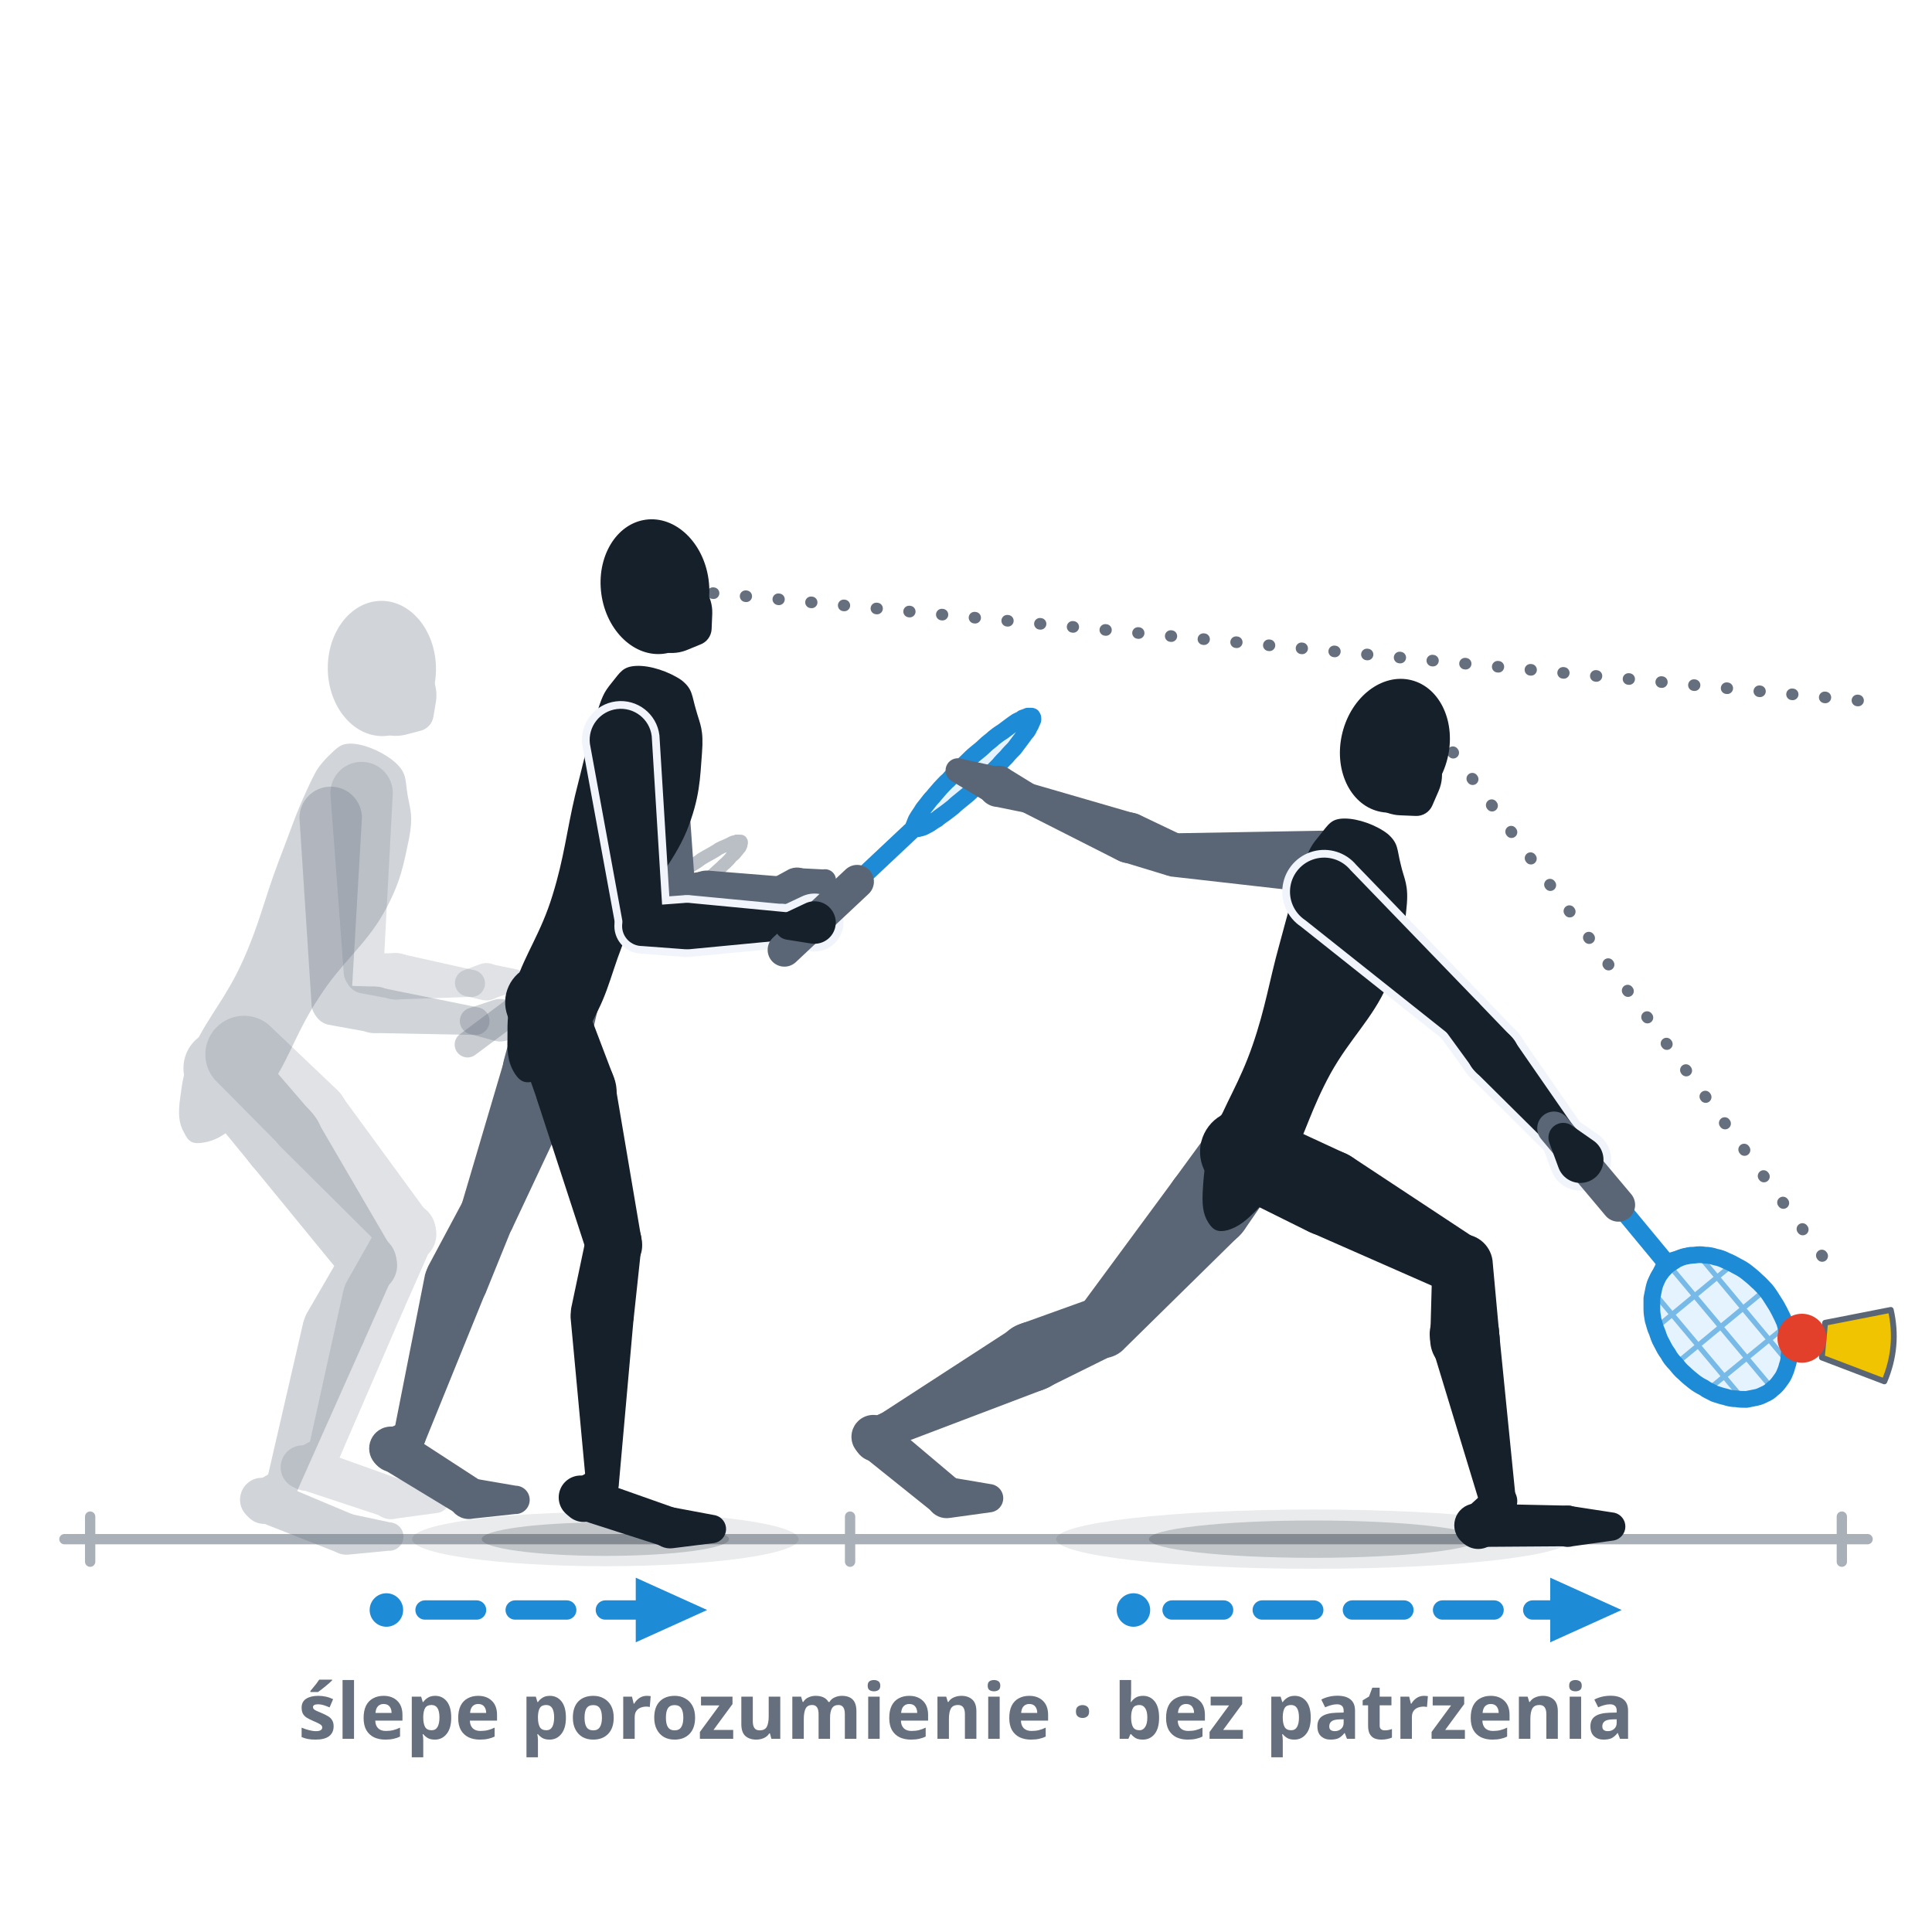
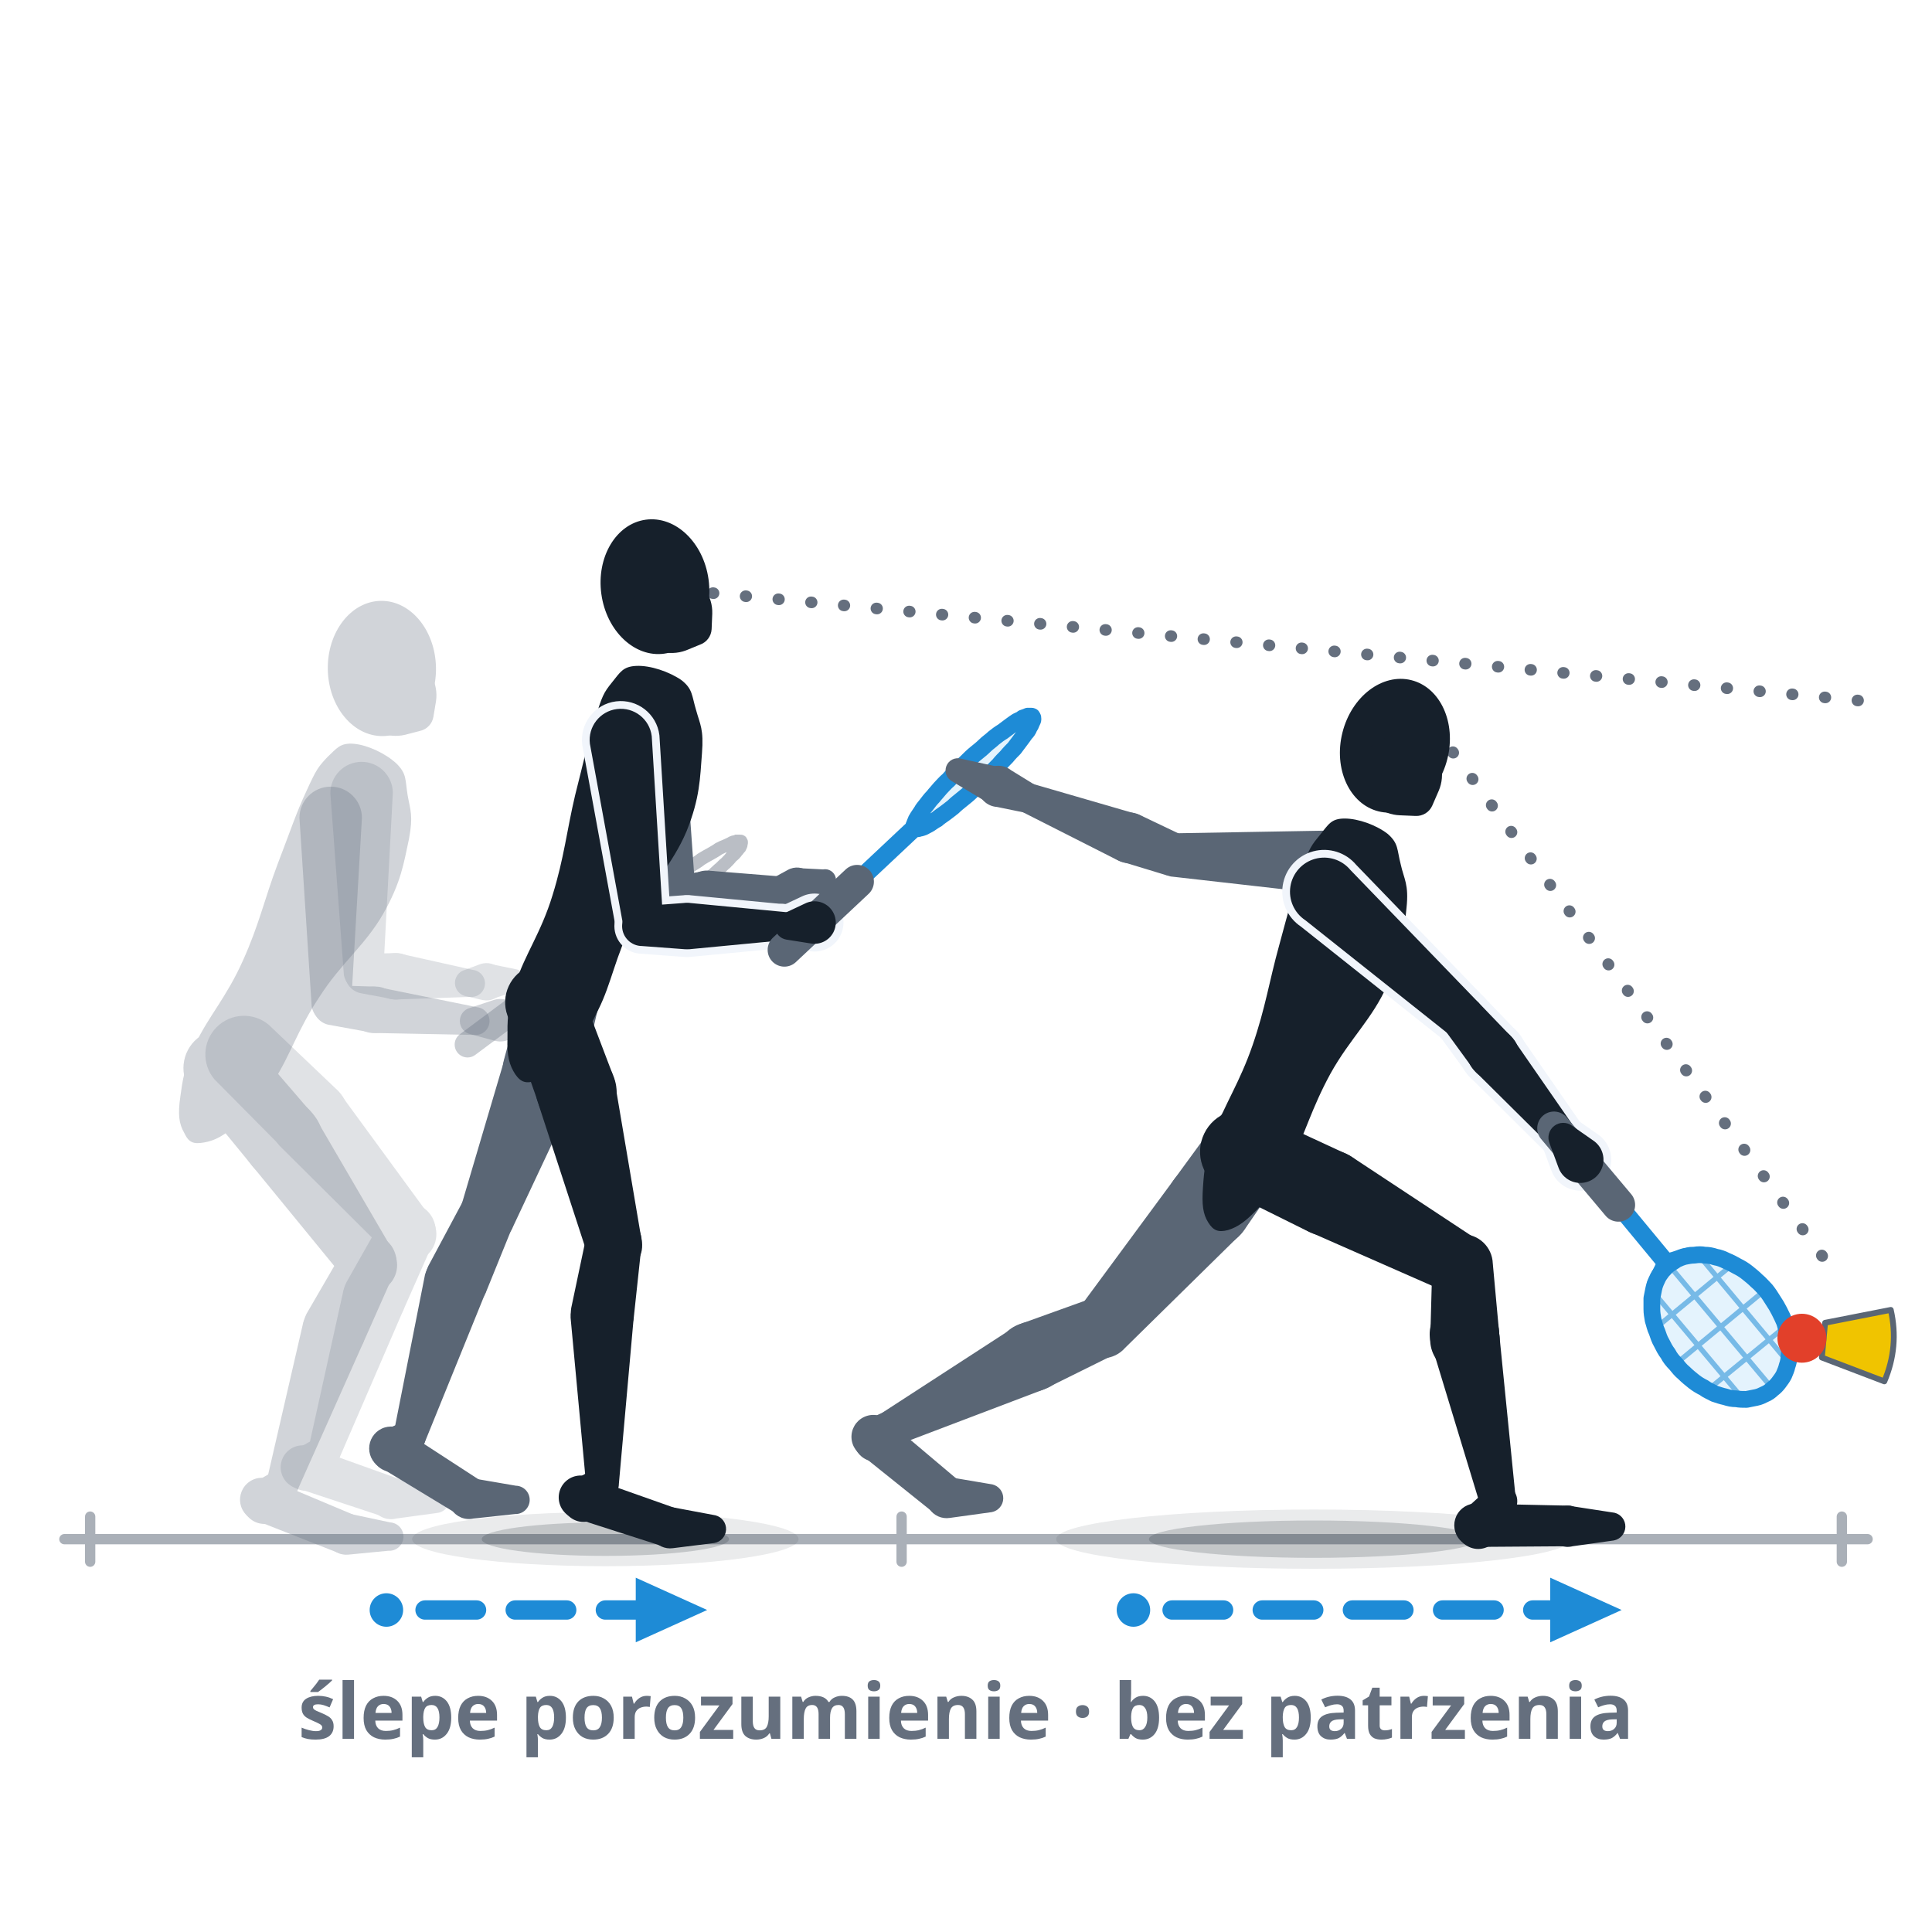
<svg xmlns="http://www.w3.org/2000/svg" viewBox="0 0 300 300" role="img" data-quelle="figuren" aria-label="Ślepe porozumienie: dwaj partnerzy deblowi jeden za drugim, obaj patrzą przed siebie na speedera. Gracz atakujący rusza do krótkiej piłki, a w tej samej chwili gracz tylny wchodzi w zwolnione miejsce, bez patrzenia.">
  <style>
    .s-k{fill:var(--tinte,#16202b)}
    .s-f{fill:var(--tinte-2,#5a6675)}
    .s-gk{fill:var(--tinte-3,#656f7e);opacity:.3}
    .s-gf{fill:var(--tinte-3,#656f7e);opacity:.2}
    .s-x{fill:var(--flaeche-2,#f1f5fb);stroke:var(--flaeche-2,#f1f5fb);stroke-width:2.4;stroke-linejoin:round}
    .s-rf{fill:var(--primaer,#38a4f1);opacity:.14}
    .s-rs{fill:none;stroke:var(--primaer-dunkel,#1e8bd6);stroke-width:.8;opacity:.55}
    .s-rr{fill:none;stroke:var(--primaer-dunkel,#1e8bd6);stroke-width:2.6;stroke-linejoin:round}
    .s-rh{fill:none;stroke:var(--primaer-dunkel,#1e8bd6);stroke-width:2.1;stroke-linecap:round;stroke-linejoin:round}
    .s-rsch{fill:none;stroke:var(--primaer-dunkel,#1e8bd6);stroke-width:2.8;stroke-linecap:round}
    .s-rg{fill:none;stroke:var(--tinte-2,#5a6675);stroke-width:5.2;stroke-linecap:round}
    .s-gr{fill:none;stroke:var(--tinte-3,#656f7e);stroke-width:2;opacity:.45}
    .s-gh{fill:none;stroke:var(--tinte-3,#656f7e);stroke-width:1.6;opacity:.45;stroke-linecap:round;stroke-linejoin:round}
    .s-gsch{fill:none;stroke:var(--tinte-3,#656f7e);stroke-width:2.2;opacity:.45;stroke-linecap:round}
    .s-gg{fill:none;stroke:var(--tinte-3,#656f7e);stroke-width:4;opacity:.35;stroke-linecap:round}
    .s-korb{fill:var(--speeder-korb,#f0c400);stroke:var(--tinte-2,#5a6675);stroke-width:.9;stroke-linejoin:round}
    .s-kappe{fill:var(--speeder-kappe,#e2402a)}
    .s-sch{fill:var(--schatten-boden,#16202b2e)}
    .s-schw{fill:var(--schatten-boden,#16202b2e);opacity:.5}
    .s-weg{fill:none;stroke:var(--primaer-dunkel,#1e8bd6);stroke-width:3;stroke-dasharray:8 6;stroke-linecap:round}
    .s-blick{fill:none;stroke:var(--tinte-3,#656f7e);stroke-width:1.8;stroke-dasharray:.1 5;stroke-linecap:round}
    .s-mk{fill:var(--primaer-dunkel,#1e8bd6)}
    .s-boden{fill:none;stroke:var(--tinte-3,#656f7e);stroke-width:1.6;opacity:.55;stroke-linecap:round}
    .st{fill:var(--tinte-3,#656f7e);font:600 12px/1 system-ui,sans-serif;text-anchor:middle}
  </style>
  <defs>
    <marker id="p053" viewBox="0 0 10 10" markerWidth="4.4" markerHeight="4.4" refX="5" refY="5" orient="auto">
      <path d="M1,1.2 L9.4,5 L1,8.8 Z" class="s-mk" />
    </marker>
  </defs>
-   <path class="s-boden" d="M10,239L290,239M14,235.5L14,242.5M132,235.5L132,242.5M286,235.5L286,242.5" />
+   <path class="s-boden" d="M10,239L290,239M14,235.5L14,242.5M140,235.5L140,242.5M286,235.5L286,242.5" />
  <ellipse class="s-schw" cx="94" cy="239" rx="30" ry="4.2" />
  <ellipse class="s-sch" cx="94" cy="239" rx="19.2" ry="2.6" />
  <ellipse class="s-schw" cx="204" cy="239" rx="40" ry="4.6" />
  <ellipse class="s-sch" cx="204" cy="239" rx="25.6" ry="2.9" />
  <g class="s-gf">
    <path d="M33.3,167.6L43.4,177.8A6.2,6.2 0 1 0 52.1,169L41.7,159.1A6,6 0 0 0 33.3,167.6Z" />
    <path d="M43.4,177.9L60.1,194.5A4.3,4.3 0 0 0 66.7,188.8L52.8,169.8A6.2,6.2 0 1 0 43.4,177.9Z" />
    <path d="M59.4,189.2L53.8,199.1A4.9,4.9 0 1 0 62.6,203.5L67.2,193.1A4.3,4.3 0 0 0 59.4,189.2Z" />
    <path d="M53.3,200.5L47.9,224.9A2.5,2.5 0 0 0 52.7,226.4L62.6,203.5A4.9,4.9 0 1 0 53.3,200.5Z" />
    <path d="M49.1,223.3L45.9,225.1A3.4,3.4 0 1 0 50.4,229.9L52.4,226.9A2.5,2.5 0 0 0 49.1,223.3Z" />
    <path d="M46.5,231.2L60.1,235.7A3.2,3.2 0 0 0 62.1,229.7L48.7,224.9A3.4,3.4 0 1 0 46.5,231.2Z" />
    <path d="M61.5,235.8L68.1,234.9A2.2,2.2 0 0 0 68.1,230.6L61.5,229.6A3.2,3.2 0 1 0 61.5,235.8Z" />
  </g>
  <g class="s-gf">
    <path d="M51.3,123.2L53.4,151.4A3.1,3.1 0 0 0 59.5,151.3L61,123.1A4.8,4.8 0 1 0 51.3,123.2Z" />
    <path d="M55.9,154.2L60.7,155.1A3.6,3.6 0 1 0 61.4,148L56.4,148.1A3.1,3.1 0 0 0 55.9,154.2Z" />
    <path d="M61.5,155.2L73,154.8A2.1,2.1 0 0 0 73.4,150.6L62.2,148.1A3.6,3.6 0 1 0 61.5,155.2Z" />
  </g>
  <g class="s-gf">
    <path d="M72.4,154.7L75,155.3A2.9,2.9 0 1 0 74.6,149.7L72.2,150.6A2.1,2.1 0 0 0 72.4,154.7Z" />
    <path d="M76.5,155.1L80.4,153.8A1.7,1.7 0 0 0 80.1,150.5L76.2,149.7A2.8,2.8 0 1 0 76.5,155.1Z" />
  </g>
  <g class="s-gk">
    <path d="M61.6,118.6C63.2,120.2 62.9,121.1 63.3,123.5C63.7,125.8 64.2,126.6 63.5,130.3C62.7,134 62.3,137 59.5,141.9C56.7,146.8 52.9,149.6 49.6,154.8C46.2,159.9 45.1,163.8 42.6,167.7C40.1,171.6 39.1,172.5 36.9,174.5C34.7,176.4 33.4,177.1 31.7,177.4C30,177.7 29.3,177.4 28.6,175.9C27.8,174.5 27.6,173.1 28,170.3C28.4,167.5 28.5,166.2 30.4,162C32.4,157.8 35.2,154.8 37.7,149.2C40.2,143.7 41.1,139.5 43.1,134.2C45.1,129 46,126.2 47.6,122.8C49.1,119.5 49.4,119.1 50.8,117.6C52.3,116.2 52.8,115.3 55,115.5C57.1,115.7 59.9,117 61.6,118.6Z" />
    <path d="M29.8,169.6L38.9,180.7A6.2,6.2 0 1 0 48.3,172.7L39,161.9A6,6 0 0 0 29.8,169.6Z" />
    <path d="M38.9,180.7L53.8,198.9A4.3,4.3 0 0 0 60.9,194L49,173.6A6.2,6.2 0 1 0 38.9,180.7Z" />
    <path d="M53.4,194L47.6,204A4.9,4.9 0 1 0 56.4,208.5L61.1,197.9A4.3,4.3 0 0 0 53.4,194Z" />
    <path d="M47.1,205.3L41.4,230A2.5,2.5 0 0 0 46.1,231.6L56.4,208.5A4.9,4.9 0 1 0 47.1,205.3Z" />
    <path d="M42.6,228.4L39.5,230.2A3.4,3.4 0 1 0 44,234.9L45.9,232A2.5,2.5 0 0 0 42.6,228.4Z" />
    <path d="M40,236.2L52.7,241.2A3.2,3.2 0 0 0 55.1,235.3L42.5,230A3.4,3.4 0 1 0 40,236.2Z" />
    <path d="M54.1,241.4L60.3,240.8A2.2,2.2 0 0 0 60.6,236.4L54.5,235.1A3.2,3.2 0 1 0 54.1,241.4Z" />
  </g>
  <g class="s-gk">
    <ellipse cx="59.3" cy="103.8" rx="8.4" ry="10.5" transform="rotate(-1 59.3 103.8)" />
    <path d="M62.9,114.1L65.2,113.5A2.7,2.7 0 0 0 67.3,111.3L67.7,108.9A6.3,6.3 0 1 0 62.9,114.1Z" />
  </g>
  <g class="s-gk">
    <path d="M46.5,127L48.4,156.3A3.1,3.1 0 0 0 54.5,156.3L56.2,127A4.8,4.8 0 1 0 46.5,127Z" />
    <path d="M50.9,159.1L57.5,160.3A3.6,3.6 0 1 0 58.3,153.2L51.6,153A3.1,3.1 0 0 0 50.9,159.1Z" />
    <path d="M58.1,160.4L73.6,160.7A2.1,2.1 0 0 0 74.1,156.4L58.8,153.3A3.6,3.6 0 1 0 58.1,160.4Z" />
  </g>
  <path class="s-gh" d="M95.8,145.9L94.2,146.2L95.2,144.6" />
  <path class="s-gsch" d="M85.1,152.9L94.2,146.2" />
  <path class="s-gr" d="M115.1,130.7C115.1,130.6 115,130.6 114.9,130.6C114.7,130.6 114.6,130.6 114.4,130.6C114.2,130.7 113.9,130.7 113.7,130.8C113.4,131 113.1,131.1 112.7,131.3C112.4,131.4 112,131.6 111.6,131.8C111.2,132.1 110.8,132.3 110.3,132.6C109.9,132.8 109.4,133.1 108.9,133.4C108.4,133.8 107.9,134.1 107.4,134.4C106.9,134.8 106.3,135.2 105.8,135.5C105.3,135.9 104.7,136.3 104.2,136.7C103.7,137.1 103.1,137.5 102.6,137.9C102.1,138.3 101.6,138.7 101.1,139.1C100.6,139.5 100.1,139.9 99.7,140.2C99.2,140.6 98.8,141 98.4,141.4C98,141.7 97.6,142.1 97.3,142.4C96.9,142.8 96.6,143.1 96.3,143.4C96.1,143.7 95.8,143.9 95.6,144.2C95.4,144.4 95.2,144.7 95.1,144.9C95,145 94.9,145.2 94.9,145.4C94.8,145.5 94.8,145.6 94.9,145.7C94.9,145.8 95,145.8 95.1,145.8C95.2,145.9 95.4,145.8 95.6,145.8C95.8,145.8 96,145.7 96.3,145.6C96.6,145.5 96.9,145.3 97.2,145.2C97.6,145 98,144.8 98.4,144.6C98.8,144.4 99.2,144.1 99.7,143.8C100.1,143.6 100.6,143.3 101.1,143C101.6,142.7 102.1,142.3 102.6,142C103.1,141.6 103.6,141.3 104.2,140.9C104.7,140.5 105.2,140.1 105.8,139.7C106.3,139.3 106.8,138.9 107.3,138.5C107.8,138.1 108.4,137.7 108.8,137.3C109.3,136.9 109.8,136.6 110.3,136.2C110.7,135.8 111.2,135.4 111.6,135C112,134.7 112.3,134.3 112.7,134C113,133.7 113.4,133.3 113.6,133C113.9,132.8 114.2,132.5 114.4,132.2C114.6,132 114.7,131.8 114.9,131.6C115,131.4 115.1,131.2 115.1,131.1C115.1,130.9 115.2,130.8 115.1,130.7Z" />
  <path class="s-gg" d="M72.6,162.2L85.1,152.9" />
  <g class="s-gk">
    <path d="M73.1,160.6L76.8,161.6A3.3,3.3 0 1 0 76.6,155.3L73,156.5A2.1,2.1 0 0 0 73.1,160.6Z" />
  </g>
  <path class="s-blick" d="M110.7,92.1 L292,109.1" />
  <path class="s-blick" d="M225.6,116.8 L285.2,198.1" />
  <circle class="s-mk" cx="60" cy="250" r="2.6" />
  <path class="s-weg" d="M66,250 L104,250" marker-end="url(#p053)" />
  <circle class="s-mk" cx="176" cy="250" r="2.6" />
  <path class="s-weg" d="M182,250 L246,250" marker-end="url(#p053)" />
  <g class="s-f">
    <path d="M81.7,151.8L78.3,164.4A6.2,6.2 0 1 0 90.3,167.5L93.3,154.7A6,6 0 0 0 81.7,151.8Z" />
    <path d="M78.4,164.3L71.6,187.3A4.3,4.3 0 0 0 79.7,190.4L89.9,168.7A6.2,6.2 0 1 0 78.4,164.3Z" />
    <path d="M71.9,186.5L66.5,196.6A4.9,4.9 0 1 0 75.4,200.8L79.7,190.2A4.3,4.3 0 0 0 71.9,186.5Z" />
    <path d="M66,197.9L61.1,222.7A2.5,2.5 0 0 0 65.9,224.1L75.4,200.7A4.9,4.9 0 1 0 66,197.9Z" />
    <path d="M62.6,220.8L59.8,222A3.4,3.4 0 1 0 63.8,227.1L65.6,224.6A2.5,2.5 0 0 0 62.6,220.8Z" />
    <path d="M59.3,228L71.5,235.4A3.2,3.2 0 0 0 74.9,230.1L62.9,222.3A3.4,3.4 0 1 0 59.3,228Z" />
    <path d="M73.5,235.8L80,235.1A2.2,2.2 0 0 0 80.1,230.7L73.7,229.6A3.2,3.2 0 1 0 73.5,235.8Z" />
  </g>
  <g class="s-f">
    <path d="M96.4,111.8L101.9,139.6A3.1,3.1 0 0 0 108,138.8L106,110.5A4.8,4.8 0 1 0 96.4,111.8Z" />
    <path d="M104.8,142.1L109.6,142.4A3.6,3.6 0 1 0 109.3,135.3L104.5,136A3.1,3.1 0 0 0 104.8,142.1Z" />
    <path d="M110.5,142.3L121.5,140.3A2.1,2.1 0 0 0 121.3,136.1L110.1,135.2A3.6,3.6 0 1 0 110.5,142.3Z" />
  </g>
  <g class="s-f">
    <path d="M121,140.3L123.5,140.5A2.9,2.9 0 1 0 122.3,135.1L120.1,136.3A2.1,2.1 0 0 0 121,140.3Z" />
    <path d="M125,140.1L128.6,138.3A1.7,1.7 0 0 0 127.8,135L123.9,134.8A2.8,2.8 0 1 0 125,140.1Z" />
  </g>
  <g class="s-k">
    <path d="M105.8,105.6C107.6,107 107.4,108 108.1,110.3C108.7,112.5 109.3,113.2 109,117C108.7,120.8 108.7,123.9 106.6,129.1C104.4,134.3 101,137.5 98.3,143.1C95.5,148.6 95,152.6 92.9,156.8C90.9,161 90,162 88.1,164.2C86.2,166.4 84.9,167.3 83.3,167.8C81.7,168.3 80.9,168.1 80,166.8C79.1,165.4 78.7,164 78.8,161.2C78.8,158.4 78.7,157.1 80.1,152.6C81.5,148.2 84,144.9 85.8,139C87.6,133.2 88,129 89.3,123.5C90.7,118 91.3,115.1 92.4,111.6C93.5,108.1 93.7,107.6 95,106C96.3,104.4 96.7,103.5 98.8,103.4C101,103.3 103.9,104.3 105.8,105.6Z" />
    <path d="M78.8,157.7L83.6,171.3A6.2,6.2 0 1 0 95.2,167L90.1,153.6A6,6 0 0 0 78.8,157.7Z" />
    <path d="M83.5,171.1L91.1,194.4A4.3,4.3 0 0 0 99.6,192.4L95.5,168.2A6.2,6.2 0 1 0 83.5,171.1Z" />
    <path d="M91,192.2L88.7,203.1A4.9,4.9 0 1 0 98.4,204.7L99.6,193.5A4.3,4.3 0 0 0 91,192.2Z" />
    <path d="M88.6,204.6L91,230.4A2.5,2.5 0 0 0 96.1,230.4L98.4,204.6A4.9,4.9 0 1 0 88.6,204.6Z" />
    <path d="M92.3,228L89.1,229.9A3.4,3.4 0 1 0 93.6,234.6L95.6,231.5A2.5,2.5 0 0 0 92.3,228Z" />
    <path d="M89.8,235.9L103.2,240.2A3.2,3.2 0 0 0 105.2,234.3L91.9,229.6A3.4,3.4 0 1 0 89.8,235.9Z" />
    <path d="M104.5,240.4L110.9,239.6A2.2,2.2 0 0 0 111.1,235.3L104.7,234.1A3.2,3.2 0 1 0 104.5,240.4Z" />
  </g>
  <g class="s-k">
    <ellipse cx="101.7" cy="91.1" rx="8.4" ry="10.5" transform="rotate(-7.9 101.7 91.1)" />
    <path d="M106.5,101L108.7,100.1A2.7,2.7 0 0 0 110.5,97.7L110.6,95.3A6.3,6.3 0 1 0 106.5,101Z" />
  </g>
  <g class="s-x">
    <path d="M91.6,115.5L96.9,144.4A3.1,3.1 0 0 0 103,143.6L101.2,114.3A4.8,4.8 0 1 0 91.6,115.5Z" />
    <path d="M99.7,146.9L106.4,147.4A3.6,3.6 0 1 0 106.4,140.2L99.7,140.7A3.1,3.1 0 0 0 99.7,146.9Z" />
    <path d="M107,147.4L122.7,145.9A2.1,2.1 0 0 0 122.7,141.7L107,140.2A3.6,3.6 0 1 0 107,147.4Z" />
    <path d="M122.1,145.9L125.9,146.5A3.3,3.3 0 1 0 125,140.3L121.6,141.9A2.1,2.1 0 0 0 122.1,145.9Z" />
  </g>
  <g class="s-k">
    <path d="M91.6,115.5L96.9,144.4A3.1,3.1 0 0 0 103,143.6L101.2,114.3A4.8,4.8 0 1 0 91.6,115.5Z" />
    <path d="M99.7,146.9L106.4,147.4A3.6,3.6 0 1 0 106.4,140.2L99.7,140.7A3.1,3.1 0 0 0 99.7,146.9Z" />
    <path d="M107,147.4L122.7,145.9A2.1,2.1 0 0 0 122.7,141.7L107,140.2A3.6,3.6 0 1 0 107,147.4Z" />
  </g>
  <path class="s-rf" d="M160.3,111.3C160.3,111.2 160.2,111.2 160.1,111.2C159.9,111.2 159.8,111.2 159.6,111.2C159.4,111.3 159.1,111.4 158.8,111.5C158.6,111.7 158.3,111.8 157.9,112C157.6,112.2 157.3,112.4 156.9,112.7C156.5,113 156.1,113.3 155.7,113.6C155.2,113.9 154.8,114.2 154.3,114.6C153.9,115 153.4,115.3 152.9,115.8C152.5,116.2 152,116.6 151.5,117C151,117.4 150.5,117.9 150.1,118.3C149.6,118.8 149.1,119.2 148.6,119.7C148.2,120.2 147.7,120.6 147.3,121.1C146.8,121.5 146.4,122 146,122.4C145.6,122.9 145.2,123.3 144.9,123.7C144.5,124.1 144.2,124.5 143.9,124.9C143.6,125.3 143.3,125.6 143.1,126C142.9,126.3 142.7,126.6 142.5,126.9C142.3,127.2 142.2,127.4 142.1,127.7C142,127.9 142,128.1 141.9,128.2C141.9,128.4 141.9,128.5 142,128.6C142.1,128.7 142.2,128.7 142.3,128.7C142.4,128.7 142.6,128.7 142.8,128.6C143,128.6 143.2,128.5 143.5,128.4C143.8,128.2 144.1,128.1 144.4,127.9C144.7,127.7 145.1,127.4 145.5,127.2C145.8,126.9 146.3,126.6 146.7,126.3C147.1,126 147.5,125.7 148,125.3C148.4,124.9 148.9,124.5 149.4,124.1C149.9,123.7 150.4,123.3 150.8,122.9C151.3,122.4 151.8,122 152.3,121.5C152.8,121.1 153.2,120.6 153.7,120.2C154.2,119.7 154.6,119.3 155.1,118.8C155.5,118.3 155.9,117.9 156.3,117.5C156.7,117 157.1,116.6 157.5,116.2C157.8,115.8 158.1,115.4 158.4,115C158.7,114.6 159,114.2 159.2,113.9C159.5,113.6 159.7,113.3 159.8,113C160,112.7 160.1,112.5 160.2,112.2C160.3,112 160.4,111.8 160.4,111.7C160.4,111.5 160.4,111.4 160.3,111.3Z" />
  <path class="s-rh" d="M143,128.7L141.4,129.1L142.1,127.4" />
  <path class="s-rsch" d="M133.1,136.9L141.4,129.1" />
  <path class="s-rr" d="M160.3,111.3C160.3,111.2 160.2,111.2 160.1,111.2C159.9,111.2 159.8,111.2 159.6,111.2C159.4,111.3 159.1,111.4 158.8,111.5C158.6,111.7 158.3,111.8 157.9,112C157.6,112.2 157.3,112.4 156.9,112.7C156.5,113 156.1,113.3 155.7,113.6C155.2,113.9 154.8,114.2 154.3,114.6C153.9,115 153.4,115.3 152.9,115.8C152.5,116.2 152,116.6 151.5,117C151,117.4 150.5,117.9 150.1,118.3C149.6,118.8 149.1,119.2 148.6,119.7C148.2,120.2 147.7,120.6 147.3,121.1C146.8,121.5 146.4,122 146,122.4C145.6,122.9 145.2,123.3 144.9,123.7C144.5,124.1 144.2,124.5 143.9,124.9C143.6,125.3 143.3,125.6 143.1,126C142.9,126.3 142.7,126.6 142.5,126.9C142.3,127.2 142.2,127.4 142.1,127.7C142,127.9 142,128.1 141.9,128.2C141.9,128.4 141.9,128.5 142,128.6C142.1,128.7 142.2,128.7 142.3,128.7C142.4,128.7 142.6,128.7 142.8,128.6C143,128.6 143.2,128.5 143.5,128.4C143.8,128.2 144.1,128.1 144.4,127.9C144.7,127.7 145.1,127.4 145.5,127.2C145.8,126.9 146.3,126.6 146.7,126.3C147.1,126 147.5,125.7 148,125.3C148.4,124.9 148.9,124.5 149.4,124.1C149.9,123.7 150.4,123.3 150.8,122.9C151.3,122.4 151.8,122 152.3,121.5C152.8,121.1 153.2,120.6 153.7,120.2C154.2,119.7 154.6,119.3 155.1,118.8C155.5,118.3 155.9,117.9 156.3,117.5C156.7,117 157.1,116.6 157.5,116.2C157.8,115.8 158.1,115.4 158.4,115C158.7,114.6 159,114.2 159.2,113.9C159.5,113.6 159.7,113.3 159.8,113C160,112.7 160.1,112.5 160.2,112.2C160.3,112 160.4,111.8 160.4,111.7C160.4,111.5 160.4,111.4 160.3,111.3Z" />
  <path class="s-rg" d="M121.8,147.5L133.1,136.9" />
  <g class="s-k">
    <path d="M122.1,145.9L125.9,146.5A3.3,3.3 0 1 0 125,140.3L121.6,141.9A2.1,2.1 0 0 0 122.1,145.9Z" />
  </g>
  <g class="s-f">
    <path d="M189.8,172.9L182.2,183.3A6.7,6.7 0 1 0 193.2,191L200.5,180.4A6.5,6.5 0 0 0 189.8,172.9Z" />
    <path d="M182.2,183.3L167.6,203.1A4.7,4.7 0 0 0 174.7,209.3L192.3,192A6.7,6.7 0 1 0 182.2,183.3Z" />
    <path d="M169.8,201.5L158.4,205.6A5.4,5.4 0 1 0 162.6,215.5L173.5,210.1A4.7,4.7 0 0 0 169.8,201.5Z" />
    <path d="M157.3,206.2L136.8,219.5A2.7,2.7 0 0 0 139.3,224.4L162.2,215.7A5.4,5.4 0 1 0 157.3,206.2Z" />
    <path d="M137.2,219.3L134.7,220.4A3.4,3.4 0 1 0 138.6,225.7L140.4,223.6A2.7,2.7 0 0 0 137.2,219.3Z" />
    <path d="M134,226.1L145.1,235A3.2,3.2 0 0 0 149.1,230.1L138.2,220.9A3.4,3.4 0 1 0 134,226.1Z" />
    <path d="M147.5,235.7L154,234.8A2.2,2.2 0 0 0 154.1,230.5L147.6,229.4A3.2,3.2 0 1 0 147.5,235.7Z" />
  </g>
  <g class="s-f">
    <path d="M210.5,128.9L182.1,129.4A3.4,3.4 0 0 0 181.8,136.1L210,139.3A5.3,5.3 0 1 0 210.5,128.9Z" />
    <path d="M183.6,129.7L177.1,126.6A3.9,3.9 0 1 0 174.2,133.8L181.1,135.9A3.4,3.4 0 0 0 183.6,129.7Z" />
    <path d="M176.5,126.4L160.3,121.7A2.3,2.3 0 0 0 158.6,126L173.6,133.6A3.9,3.9 0 1 0 176.5,126.4Z" />
  </g>
  <g class="s-f">
    <path d="M160.9,122L157,119.6A3.2,3.2 0 1 0 154.8,125.3L159.2,126.2A2.3,2.3 0 0 0 160.9,122Z" />
    <path d="M156,119.3L149.2,117.8A1.9,1.9 0 0 0 147.8,121.3L153.8,124.9A3,3 0 1 0 156,119.3Z" />
  </g>
  <g class="s-k">
    <path d="M215.5,129.5C217.2,131 216.9,131.9 217.5,134.2C218,136.5 218.8,137.3 218.4,141C218,144.8 217.8,147.9 215.4,153C213.1,158.2 209.6,161.3 206.6,166.7C203.6,172.2 202.7,176 200.5,180.2C198.3,184.3 197.4,185.3 195.5,187.5C193.5,189.6 192.3,190.5 190.7,191C189.2,191.4 188.4,191.1 187.6,189.8C186.8,188.5 186.6,187.1 186.8,184.3C187,181.5 187.1,180.2 188.6,175.8C190.2,171.4 192.5,168.1 194.5,162.3C196.5,156.5 197.1,152.3 198.6,146.9C200.1,141.4 200.8,138.5 202.1,135.1C203.3,131.6 203.7,131.2 205,129.6C206.3,128 206.7,127.1 208.8,127.1C210.9,127.1 213.7,128.1 215.5,129.5Z" />
    <path d="M190,184.7L203.3,191.3A6.7,6.7 0 1 0 209.1,179.2L195.7,173A6.5,6.5 0 0 0 190,184.7Z" />
    <path d="M203.6,191.4L225.2,200.9A4.7,4.7 0 0 0 229.7,192.7L210,179.7A6.7,6.7 0 1 0 203.6,191.4Z" />
    <path d="M222.4,196.5L222.1,207.5A5.4,5.4 0 1 0 232.8,207.1L231.8,196.2A4.7,4.7 0 0 0 222.4,196.5Z" />
    <path d="M222.4,209.2L230,234.2A2.7,2.7 0 0 0 235.4,233.1L232.8,207.1A5.4,5.4 0 1 0 222.4,209.2Z" />
    <path d="M230.8,231.4L227.5,234.4A3.4,3.4 0 1 0 232.6,238.6L235,234.8A2.7,2.7 0 0 0 230.8,231.4Z" />
    <path d="M229.8,240.2L243.8,240.1A3.2,3.2 0 0 0 243.8,233.8L229.8,233.5A3.4,3.4 0 1 0 229.8,240.2Z" />
    <path d="M244.2,240.1L250.6,239.2A2.2,2.2 0 0 0 250.7,234.9L244.2,233.9A3.2,3.2 0 1 0 244.2,240.1Z" />
  </g>
  <g class="s-k">
    <ellipse cx="216.6" cy="115.8" rx="8.4" ry="10.5" transform="rotate(14.1 216.6 115.8)" />
    <path d="M217.4,126.6L219.8,126.7A2.7,2.7 0 0 0 222.4,125.1L223.4,122.8A6.3,6.3 0 1 0 217.4,126.6Z" />
  </g>
  <g class="s-x">
    <path d="M202.7,142.9L225.1,160.7A3.4,3.4 0 0 0 229.6,155.7L209.7,135.1A5.3,5.3 0 1 0 202.7,142.9Z" />
    <path d="M224.4,160L228.7,165.9A3.9,3.9 0 1 0 234.6,160.9L229.6,155.7A3.4,3.4 0 0 0 224.4,160Z" />
    <path d="M229.1,166.4L241.1,178.3A2.3,2.3 0 0 0 244.7,175.4L235,161.4A3.9,3.9 0 1 0 229.1,166.4Z" />
    <path d="M240.6,177.5L242,181.3A3.6,3.6 0 1 0 247.4,177.1L244.1,174.8A2.3,2.3 0 0 0 240.6,177.5Z" />
  </g>
  <g class="s-k">
    <path d="M202.7,142.9L225.1,160.7A3.4,3.4 0 0 0 229.6,155.7L209.7,135.1A5.3,5.3 0 1 0 202.7,142.9Z" />
    <path d="M224.4,160L228.7,165.9A3.9,3.9 0 1 0 234.6,160.9L229.6,155.7A3.4,3.4 0 0 0 224.4,160Z" />
    <path d="M229.1,166.4L241.1,178.3A2.3,2.3 0 0 0 244.7,175.4L235,161.4A3.9,3.9 0 1 0 229.1,166.4Z" />
  </g>
  <path class="s-rf" d="M275.2,215.7C275.6,215.4 275.9,215.1 276.2,214.7C276.5,214.3 276.8,213.9 277,213.5C277.2,213 277.4,212.6 277.5,212.1C277.7,211.6 277.8,211 277.8,210.5C277.9,210 277.9,209.4 277.8,208.8C277.8,208.3 277.7,207.7 277.6,207.1C277.4,206.5 277.3,205.9 277.1,205.3C276.9,204.8 276.6,204.2 276.3,203.6C276,203 275.7,202.5 275.3,201.9C275,201.4 274.6,200.8 274.2,200.3C273.7,199.8 273.3,199.3 272.8,198.9C272.3,198.4 271.8,198 271.3,197.6C270.8,197.2 270.3,196.9 269.7,196.6C269.2,196.3 268.6,196 268.1,195.8C267.5,195.5 267,195.3 266.4,195.2C265.8,195 265.3,194.9 264.7,194.9C264.2,194.8 263.7,194.8 263.1,194.9C262.6,194.9 262.1,195 261.6,195.1C261.2,195.2 260.7,195.4 260.3,195.6C259.9,195.9 259.5,196.1 259.1,196.4C258.7,196.7 258.4,197.1 258.1,197.4C257.8,197.8 257.5,198.2 257.3,198.7C257.1,199.1 256.9,199.6 256.8,200.1C256.7,200.6 256.6,201.1 256.5,201.6C256.5,202.2 256.5,202.7 256.5,203.3C256.5,203.9 256.6,204.4 256.7,205C256.9,205.6 257,206.2 257.3,206.8C257.5,207.4 257.7,208 258,208.5C258.3,209.1 258.6,209.7 259,210.2C259.3,210.8 259.7,211.3 260.2,211.8C260.6,212.3 261,212.8 261.5,213.2C262,213.7 262.5,214.1 263,214.5C263.5,214.9 264,215.2 264.6,215.5C265.1,215.9 265.7,216.1 266.2,216.4C266.8,216.6 267.4,216.8 267.9,216.9C268.5,217.1 269,217.2 269.6,217.2C270.1,217.3 270.7,217.3 271.2,217.3C271.7,217.2 272.2,217.1 272.7,217C273.2,216.9 273.6,216.7 274,216.5C274.5,216.3 274.9,216 275.2,215.7Z" />
  <path class="s-rs" d="M257.2,201.2L270.2,216.7M259.7,197.1L274.7,215M264.2,195.4L277.2,211M257.6,205.8L268.6,196.7M260.8,211.3L273.5,200.8M265.7,215.4L276.7,206.4" />
  <path class="s-rh" d="M256.8,199.3L258.5,195.8L262.4,194.7" />
  <path class="s-rsch" d="M251.3,187.1L258.5,195.8" />
  <path class="s-rr" d="M275.2,215.7C275.6,215.4 275.9,215.1 276.2,214.7C276.5,214.3 276.8,213.9 277,213.5C277.2,213 277.4,212.6 277.5,212.1C277.7,211.6 277.8,211 277.8,210.5C277.9,210 277.9,209.4 277.8,208.8C277.8,208.3 277.7,207.7 277.6,207.1C277.4,206.5 277.3,205.9 277.1,205.3C276.9,204.8 276.6,204.2 276.3,203.6C276,203 275.7,202.5 275.3,201.9C275,201.4 274.6,200.8 274.2,200.3C273.7,199.8 273.3,199.3 272.8,198.9C272.3,198.4 271.8,198 271.3,197.6C270.8,197.2 270.3,196.9 269.7,196.6C269.2,196.3 268.6,196 268.1,195.8C267.5,195.5 267,195.3 266.4,195.2C265.8,195 265.3,194.9 264.7,194.9C264.2,194.8 263.7,194.8 263.1,194.9C262.6,194.9 262.1,195 261.6,195.1C261.2,195.2 260.7,195.4 260.3,195.6C259.9,195.9 259.5,196.1 259.1,196.4C258.7,196.7 258.4,197.1 258.1,197.4C257.8,197.8 257.5,198.2 257.3,198.7C257.1,199.1 256.9,199.6 256.8,200.1C256.7,200.6 256.6,201.1 256.5,201.6C256.5,202.2 256.5,202.7 256.5,203.3C256.5,203.9 256.6,204.4 256.7,205C256.9,205.6 257,206.2 257.3,206.8C257.5,207.4 257.7,208 258,208.5C258.3,209.1 258.6,209.7 259,210.2C259.3,210.8 259.7,211.3 260.2,211.8C260.6,212.3 261,212.8 261.5,213.2C262,213.7 262.5,214.1 263,214.5C263.5,214.9 264,215.2 264.6,215.5C265.1,215.9 265.7,216.1 266.2,216.4C266.8,216.6 267.4,216.8 267.9,216.9C268.5,217.1 269,217.2 269.6,217.2C270.1,217.3 270.7,217.3 271.2,217.3C271.7,217.2 272.2,217.1 272.7,217C273.2,216.9 273.6,216.7 274,216.5C274.5,216.3 274.9,216 275.2,215.7Z" />
  <path class="s-rg" d="M241.3,175.2L251.3,187.1" />
  <g class="s-k">
    <path d="M240.6,177.5L242,181.3A3.6,3.6 0 1 0 247.4,177.1L244.1,174.8A2.3,2.3 0 0 0 240.6,177.5Z" />
  </g>
  <path class="s-korb" d="M283.4,205.4L293.6,203.4Q294.9,209.1 292.6,214.5L282.9,210.8Z" />
  <path class="s-kappe" d="M276,207.8a3.8,3.8 0 1 0 7.6,0a3.8,3.8 0 1 0 -7.6,0Z" />
  <text class="st" x="150" y="270">ślepe porozumienie · bez patrzenia</text>
</svg>
